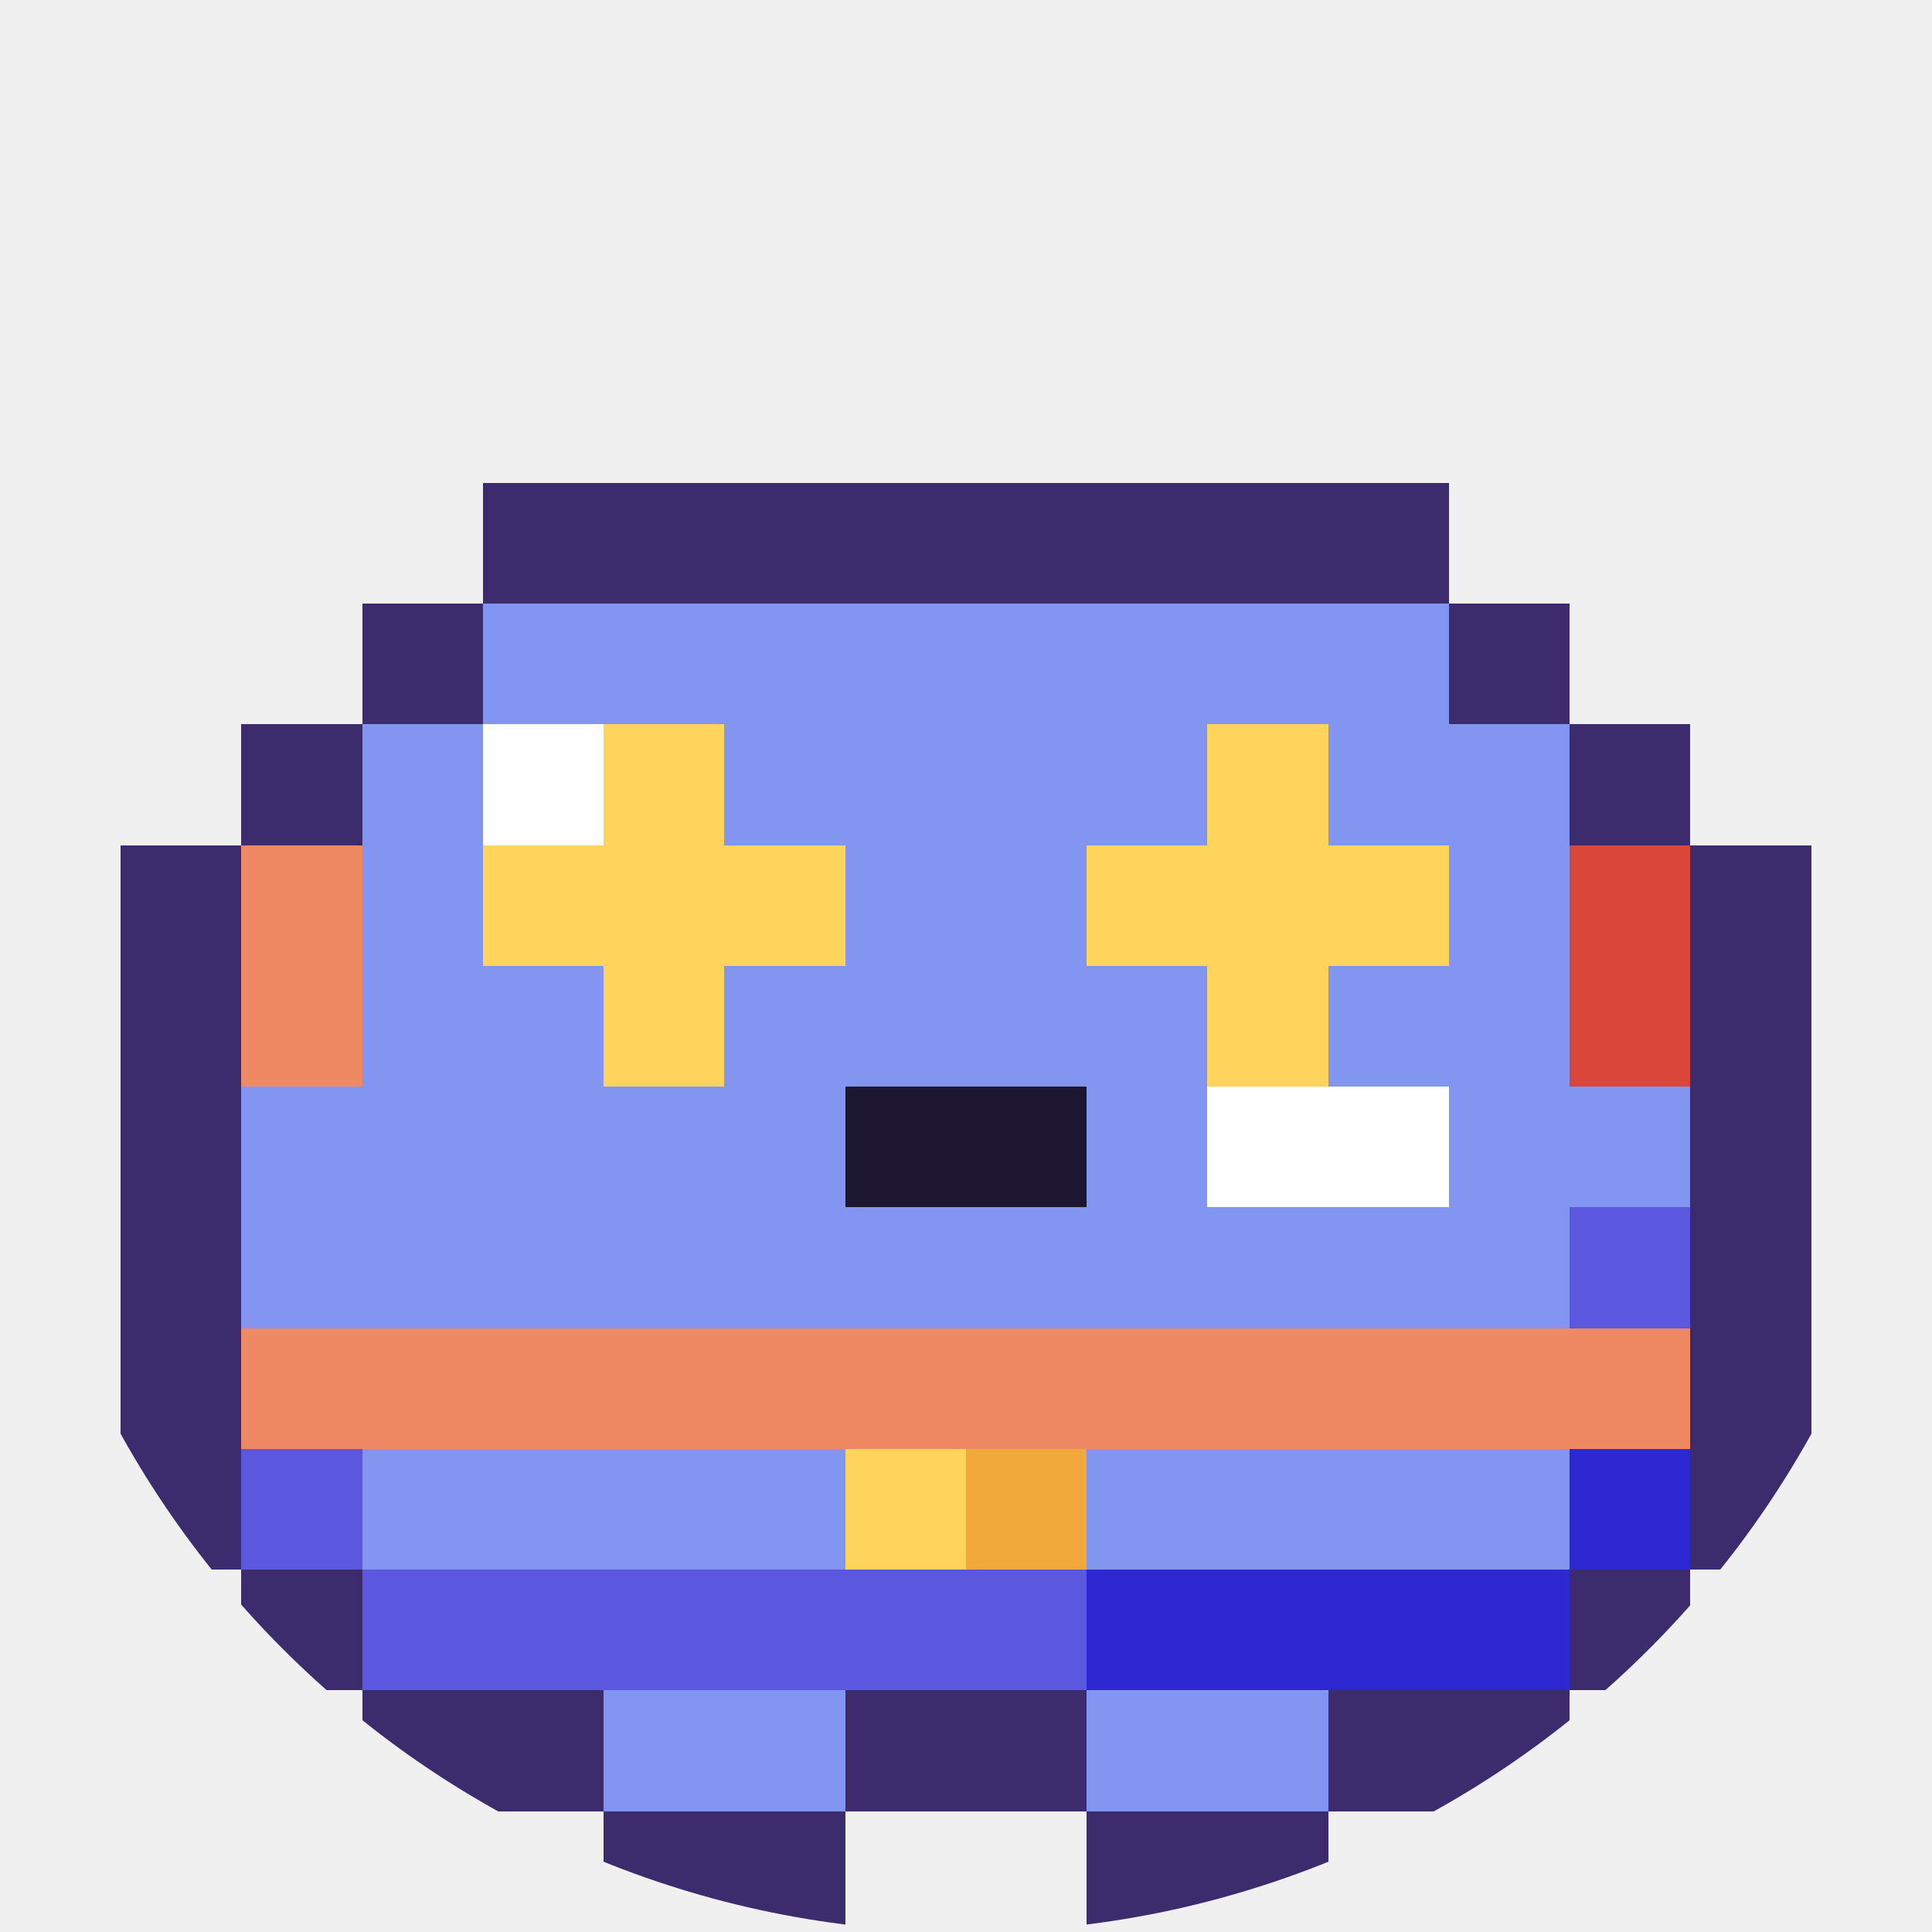
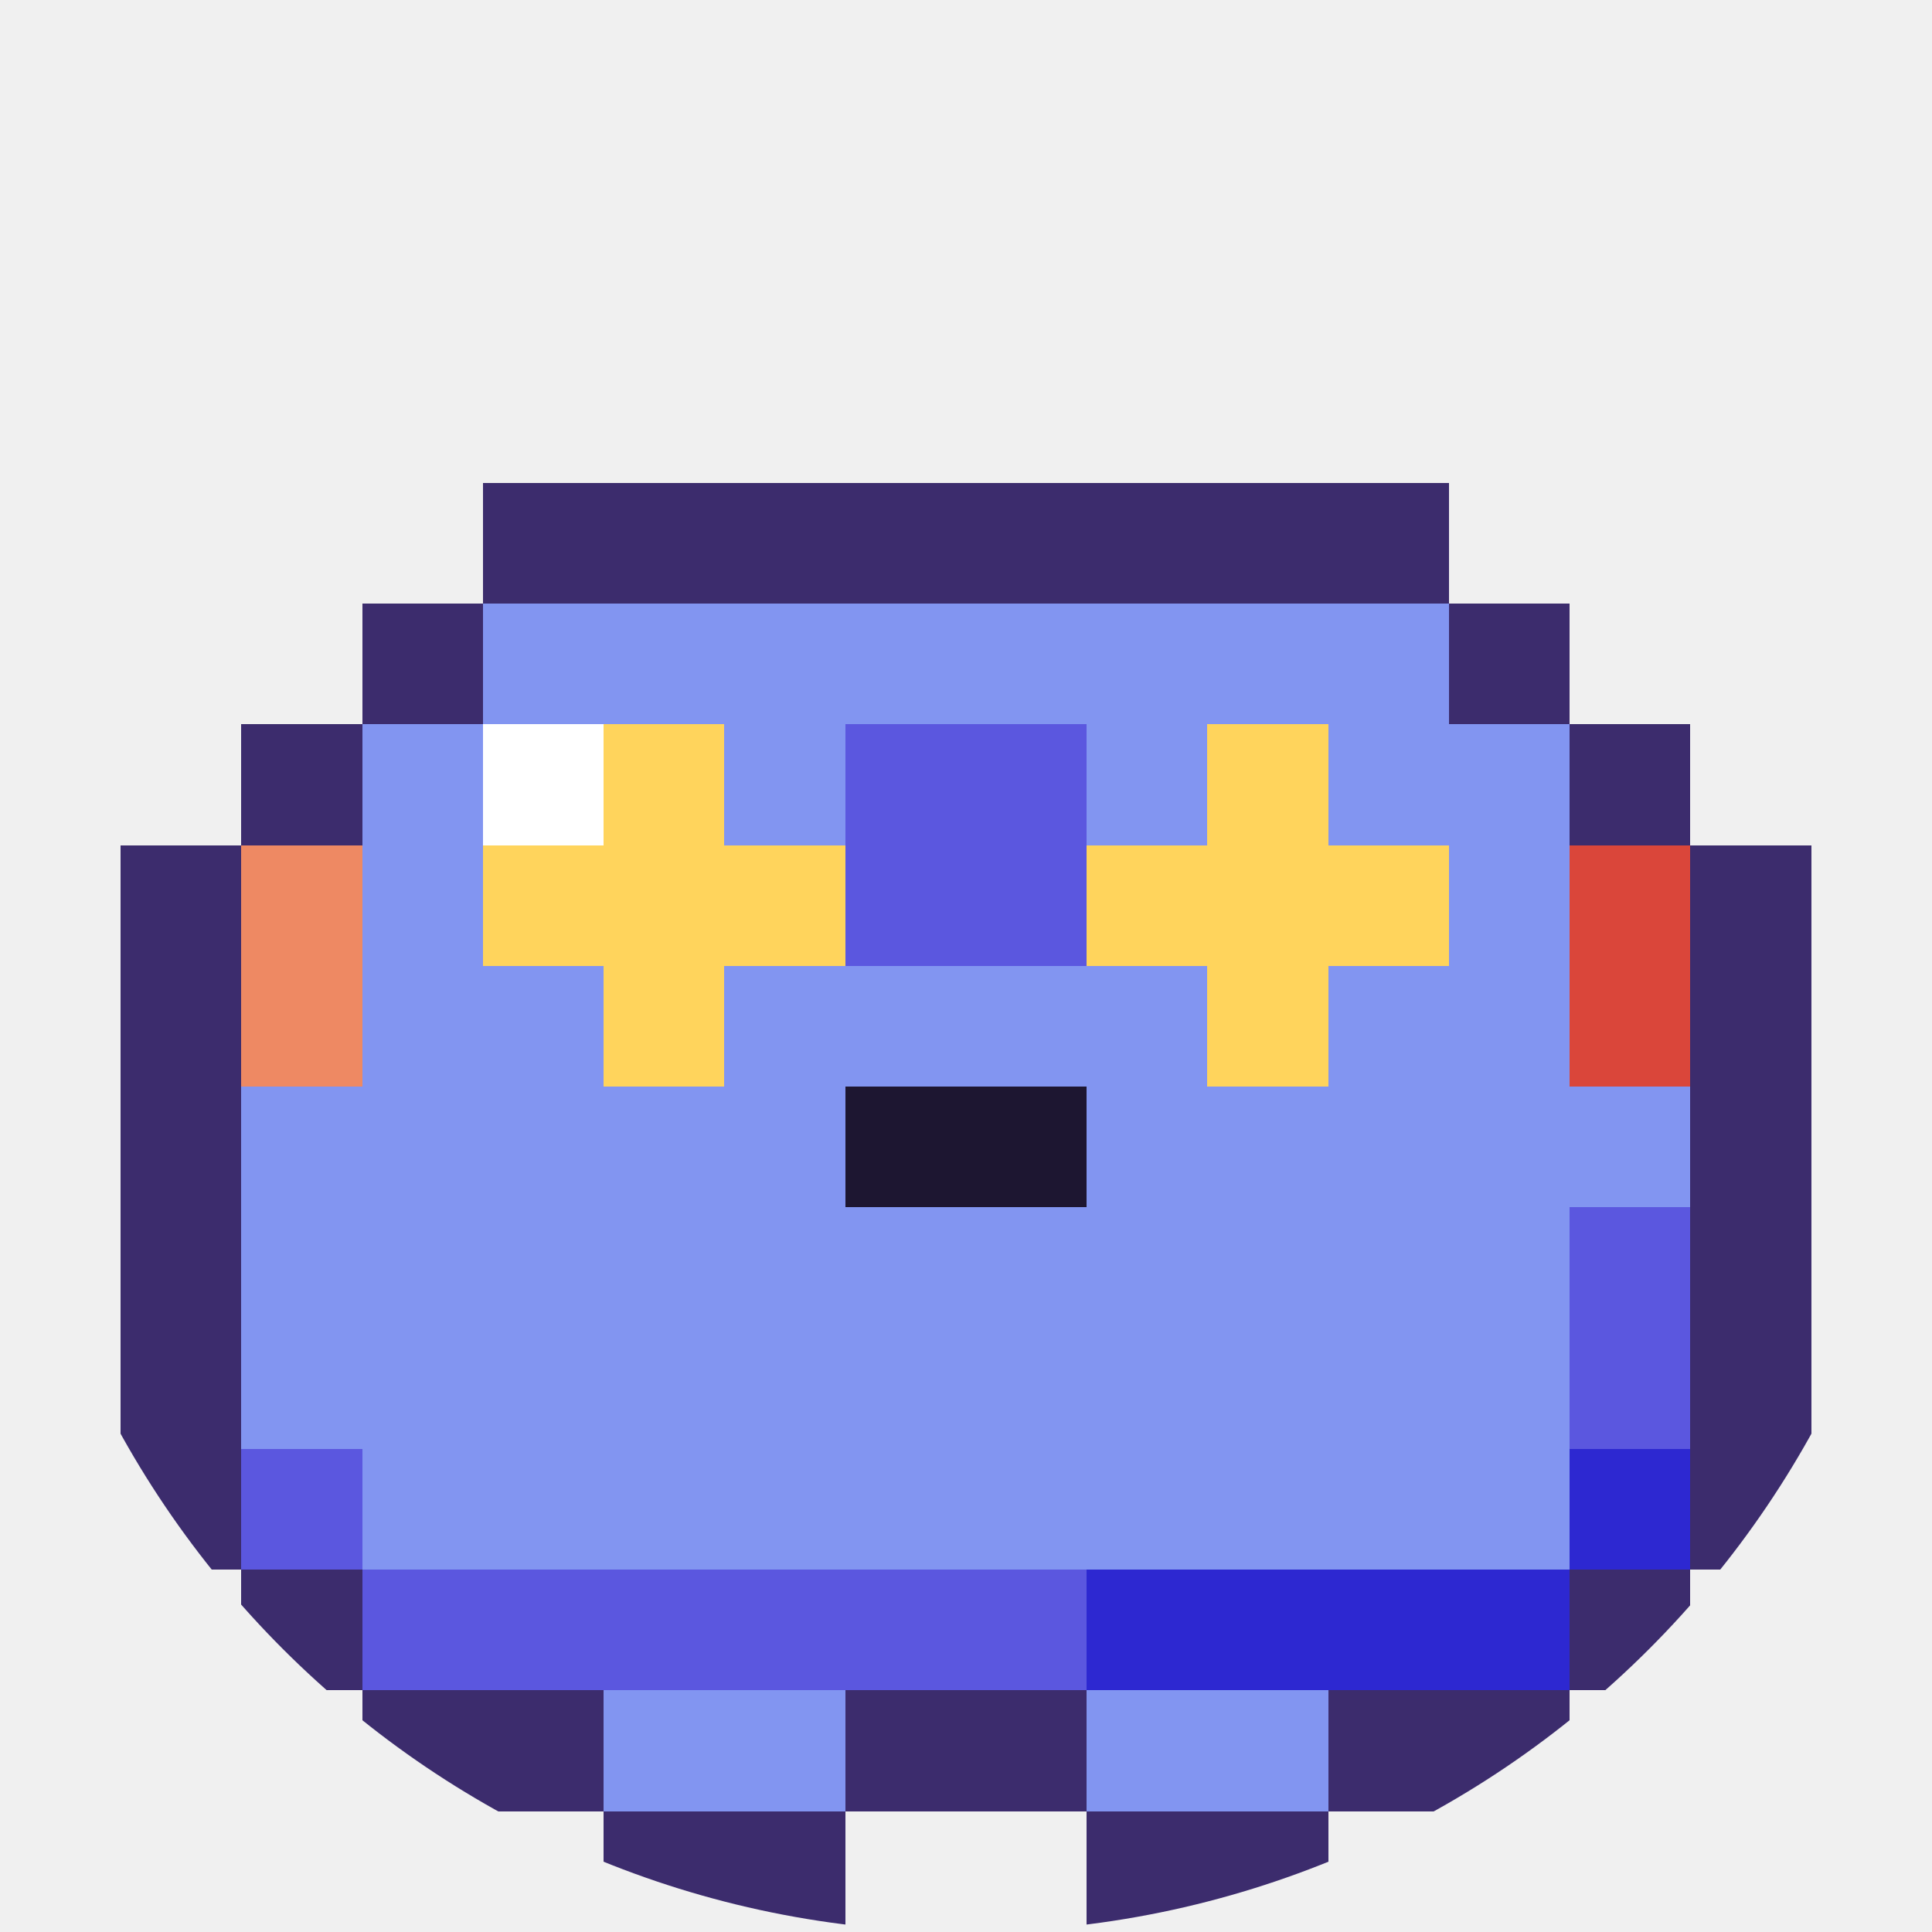
<svg xmlns="http://www.w3.org/2000/svg" width="128" height="128" viewBox="0 0 128 128" shape-rendering="crispEdges" role="presentation" aria-hidden="true">
  <defs>
    <clipPath id="clip">
      <circle cx="64" cy="64" r="64" />
    </clipPath>
  </defs>
  <g clip-path="url(#clip)">
    <rect x="32" y="32" width="64" height="8" fill="#3C2C6D" />
    <rect x="24" y="40" width="8" height="8" fill="#3C2C6D" />
    <rect x="32" y="40" width="64" height="8" fill="#8295F1" />
    <rect x="96" y="40" width="8" height="8" fill="#3C2C6D" />
    <rect x="16" y="48" width="8" height="8" fill="#3C2C6D" />
    <rect x="24" y="48" width="8" height="8" fill="#8295F1" />
    <rect x="32" y="48" width="8" height="8" fill="#FFFFFF" />
    <rect x="40" y="48" width="8" height="8" fill="#FFD45C" />
-     <rect x="48" y="48" width="32" height="8" fill="#8295F1" />
+     <rect x="48" y="48" width="8" height="8" fill="#8295F1" />
+     <rect x="56" y="48" width="16" height="8" fill="#5B57DF" />
+     <rect x="72" y="48" width="8" height="8" fill="#8295F1" />
    <rect x="80" y="48" width="8" height="8" fill="#FFD45C" />
    <rect x="88" y="48" width="16" height="8" fill="#8295F1" />
    <rect x="104" y="48" width="8" height="8" fill="#3C2C6D" />
    <rect x="8" y="56" width="8" height="8" fill="#3C2C6D" />
    <rect x="16" y="56" width="8" height="8" fill="#EE8963" />
    <rect x="24" y="56" width="8" height="8" fill="#8295F1" />
    <rect x="32" y="56" width="24" height="8" fill="#FFD45C" />
-     <rect x="56" y="56" width="16" height="8" fill="#8295F1" />
+     <rect x="56" y="56" width="16" height="8" fill="#5B57DF" />
    <rect x="72" y="56" width="24" height="8" fill="#FFD45C" />
    <rect x="96" y="56" width="8" height="8" fill="#8295F1" />
    <rect x="104" y="56" width="8" height="8" fill="#DA463A" />
    <rect x="112" y="56" width="8" height="8" fill="#3C2C6D" />
    <rect x="8" y="64" width="8" height="8" fill="#3C2C6D" />
    <rect x="16" y="64" width="8" height="8" fill="#EE8963" />
    <rect x="24" y="64" width="16" height="8" fill="#8295F1" />
    <rect x="40" y="64" width="8" height="8" fill="#FFD45C" />
    <rect x="48" y="64" width="32" height="8" fill="#8295F1" />
    <rect x="80" y="64" width="8" height="8" fill="#FFD45C" />
    <rect x="88" y="64" width="16" height="8" fill="#8295F1" />
    <rect x="104" y="64" width="8" height="8" fill="#DA463A" />
    <rect x="112" y="64" width="8" height="8" fill="#3C2C6D" />
    <rect x="8" y="72" width="8" height="8" fill="#3C2C6D" />
    <rect x="16" y="72" width="40" height="8" fill="#8295F1" />
    <rect x="56" y="72" width="16" height="8" fill="#1D1631" />
-     <rect x="72" y="72" width="8" height="8" fill="#8295F1" />
-     <rect x="80" y="72" width="16" height="8" fill="#FFFFFF" />
-     <rect x="96" y="72" width="16" height="8" fill="#8295F1" />
+     <rect x="72" y="72" width="40" height="8" fill="#8295F1" />
    <rect x="112" y="72" width="8" height="8" fill="#3C2C6D" />
    <rect x="8" y="80" width="8" height="8" fill="#3C2C6D" />
    <rect x="16" y="80" width="88" height="8" fill="#8295F1" />
    <rect x="104" y="80" width="8" height="8" fill="#5B57DF" />
    <rect x="112" y="80" width="8" height="8" fill="#3C2C6D" />
    <rect x="8" y="88" width="8" height="8" fill="#3C2C6D" />
-     <rect x="16" y="88" width="96" height="8" fill="#EE8963" />
+     <rect x="16" y="88" width="88" height="8" fill="#8295F1" />
+     <rect x="104" y="88" width="8" height="8" fill="#5B57DF" />
    <rect x="112" y="88" width="8" height="8" fill="#3C2C6D" />
    <rect x="8" y="96" width="8" height="8" fill="#3C2C6D" />
    <rect x="16" y="96" width="8" height="8" fill="#5B57DF" />
-     <rect x="24" y="96" width="32" height="8" fill="#8295F1" />
-     <rect x="56" y="96" width="8" height="8" fill="#FFD45C" />
-     <rect x="64" y="96" width="8" height="8" fill="#F0A93A" />
-     <rect x="72" y="96" width="32" height="8" fill="#8295F1" />
+     <rect x="24" y="96" width="80" height="8" fill="#8295F1" />
    <rect x="104" y="96" width="8" height="8" fill="#2D28D1" />
    <rect x="112" y="96" width="8" height="8" fill="#3C2C6D" />
    <rect x="16" y="104" width="8" height="8" fill="#3C2C6D" />
    <rect x="24" y="104" width="48" height="8" fill="#5B57DF" />
    <rect x="72" y="104" width="32" height="8" fill="#2D28D1" />
    <rect x="104" y="104" width="8" height="8" fill="#3C2C6D" />
    <rect x="24" y="112" width="16" height="8" fill="#3C2C6D" />
    <rect x="40" y="112" width="16" height="8" fill="#8295F1" />
    <rect x="56" y="112" width="16" height="8" fill="#3C2C6D" />
    <rect x="72" y="112" width="16" height="8" fill="#8295F1" />
    <rect x="88" y="112" width="16" height="8" fill="#3C2C6D" />
    <rect x="40" y="120" width="16" height="8" fill="#3C2C6D" />
    <rect x="72" y="120" width="16" height="8" fill="#3C2C6D" />
  </g>
</svg>
